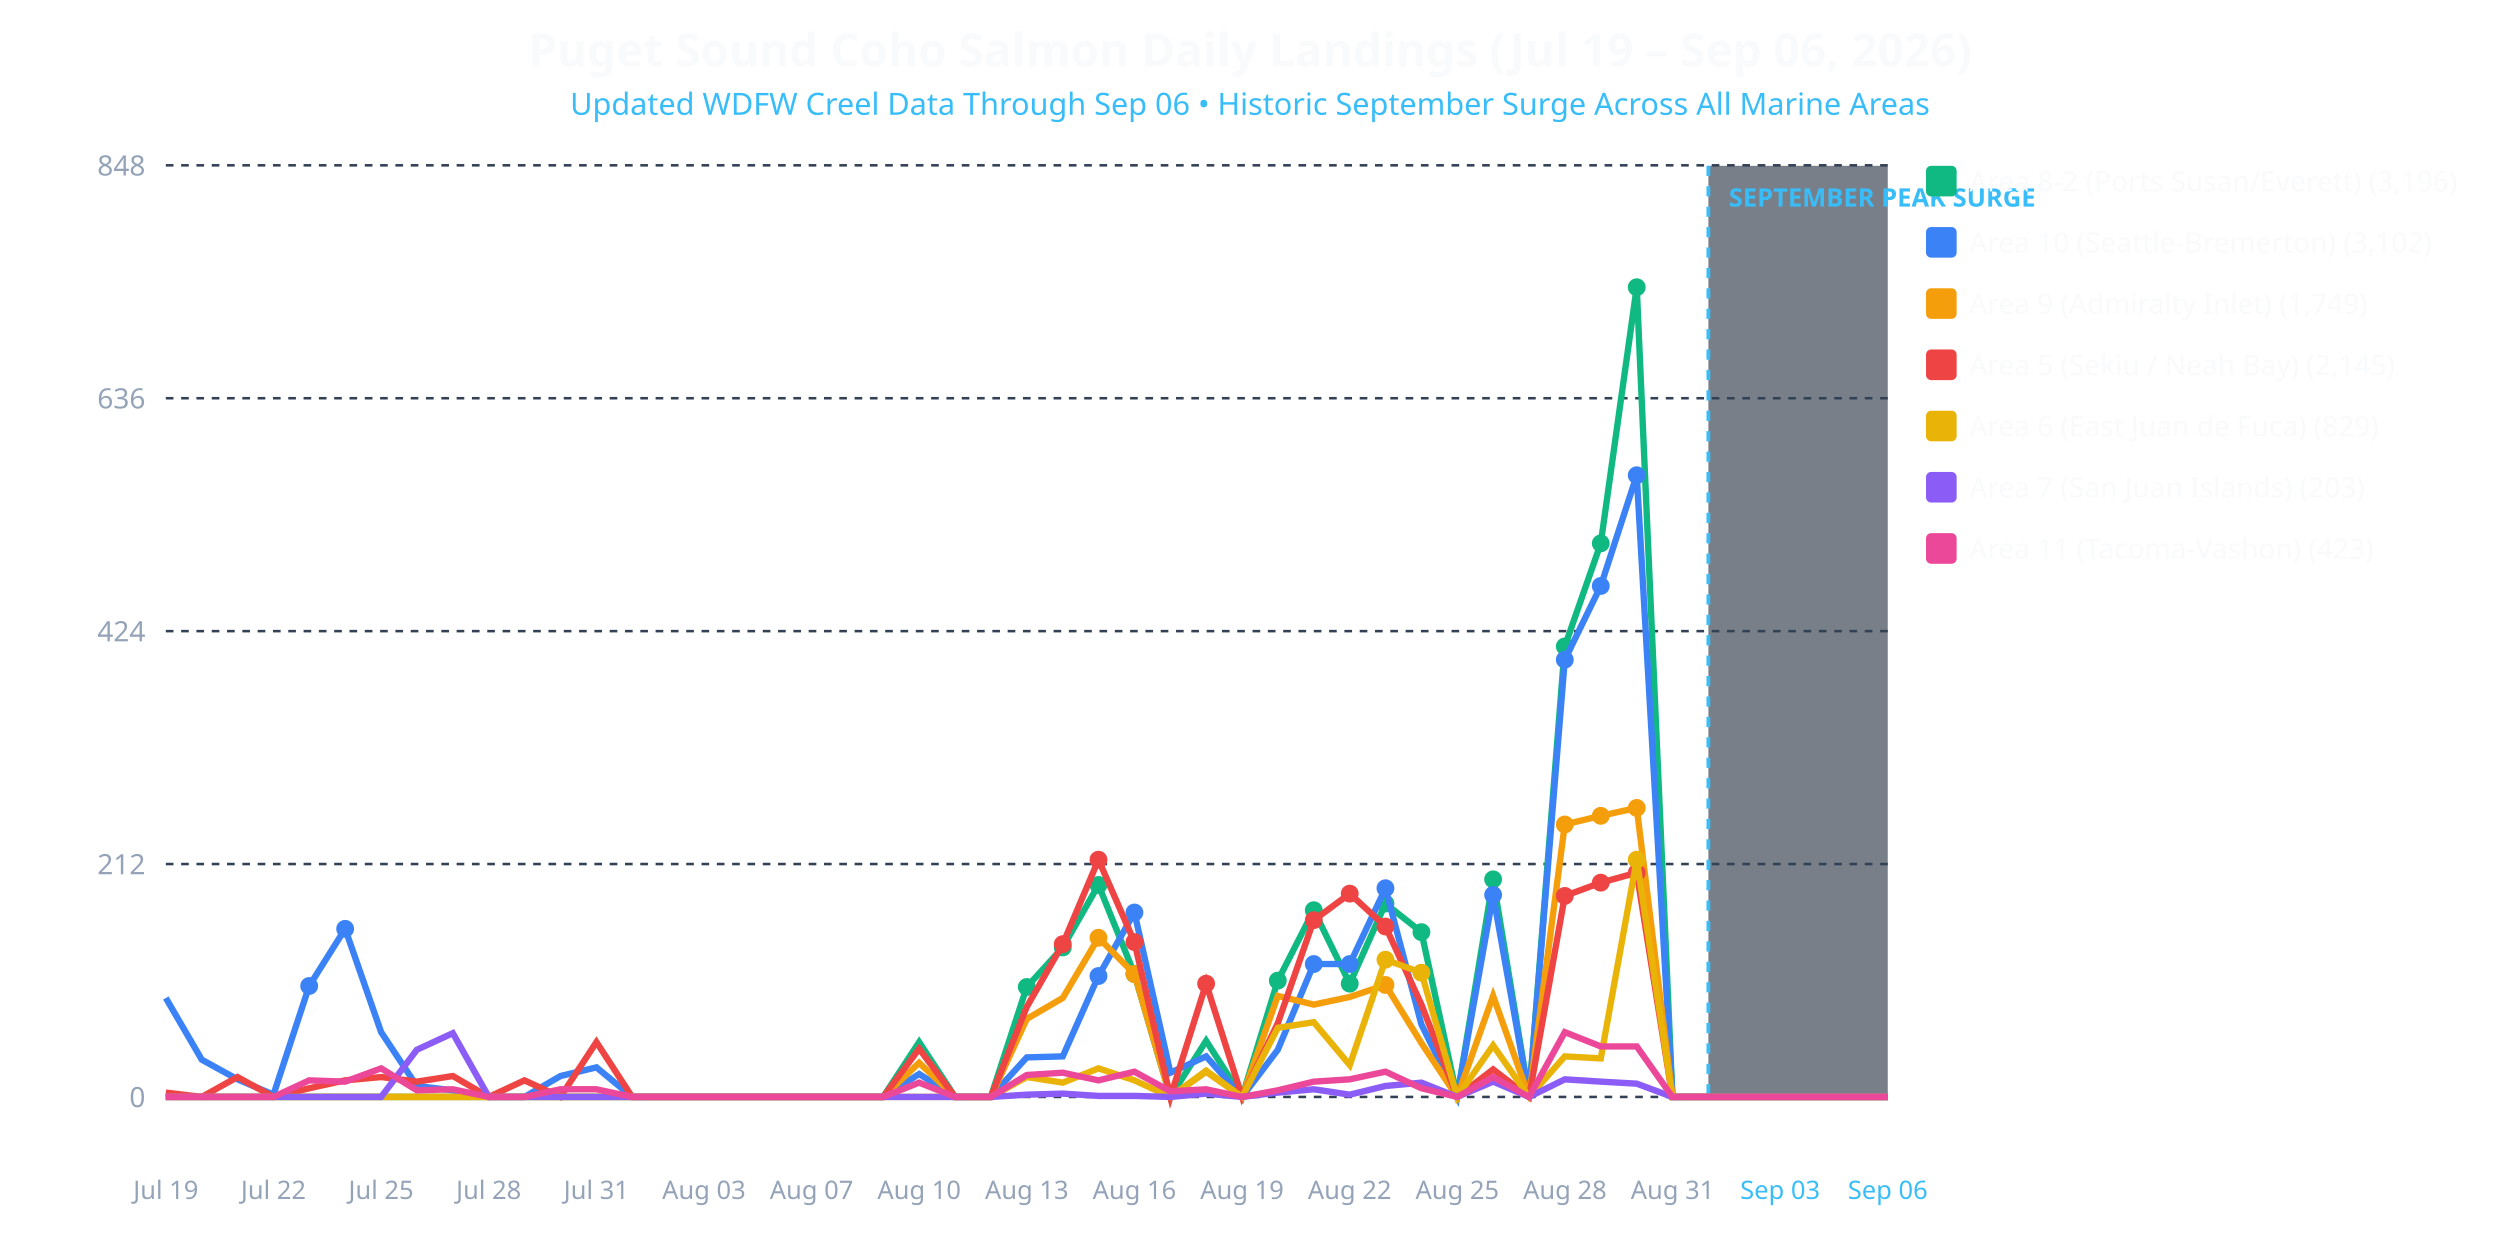
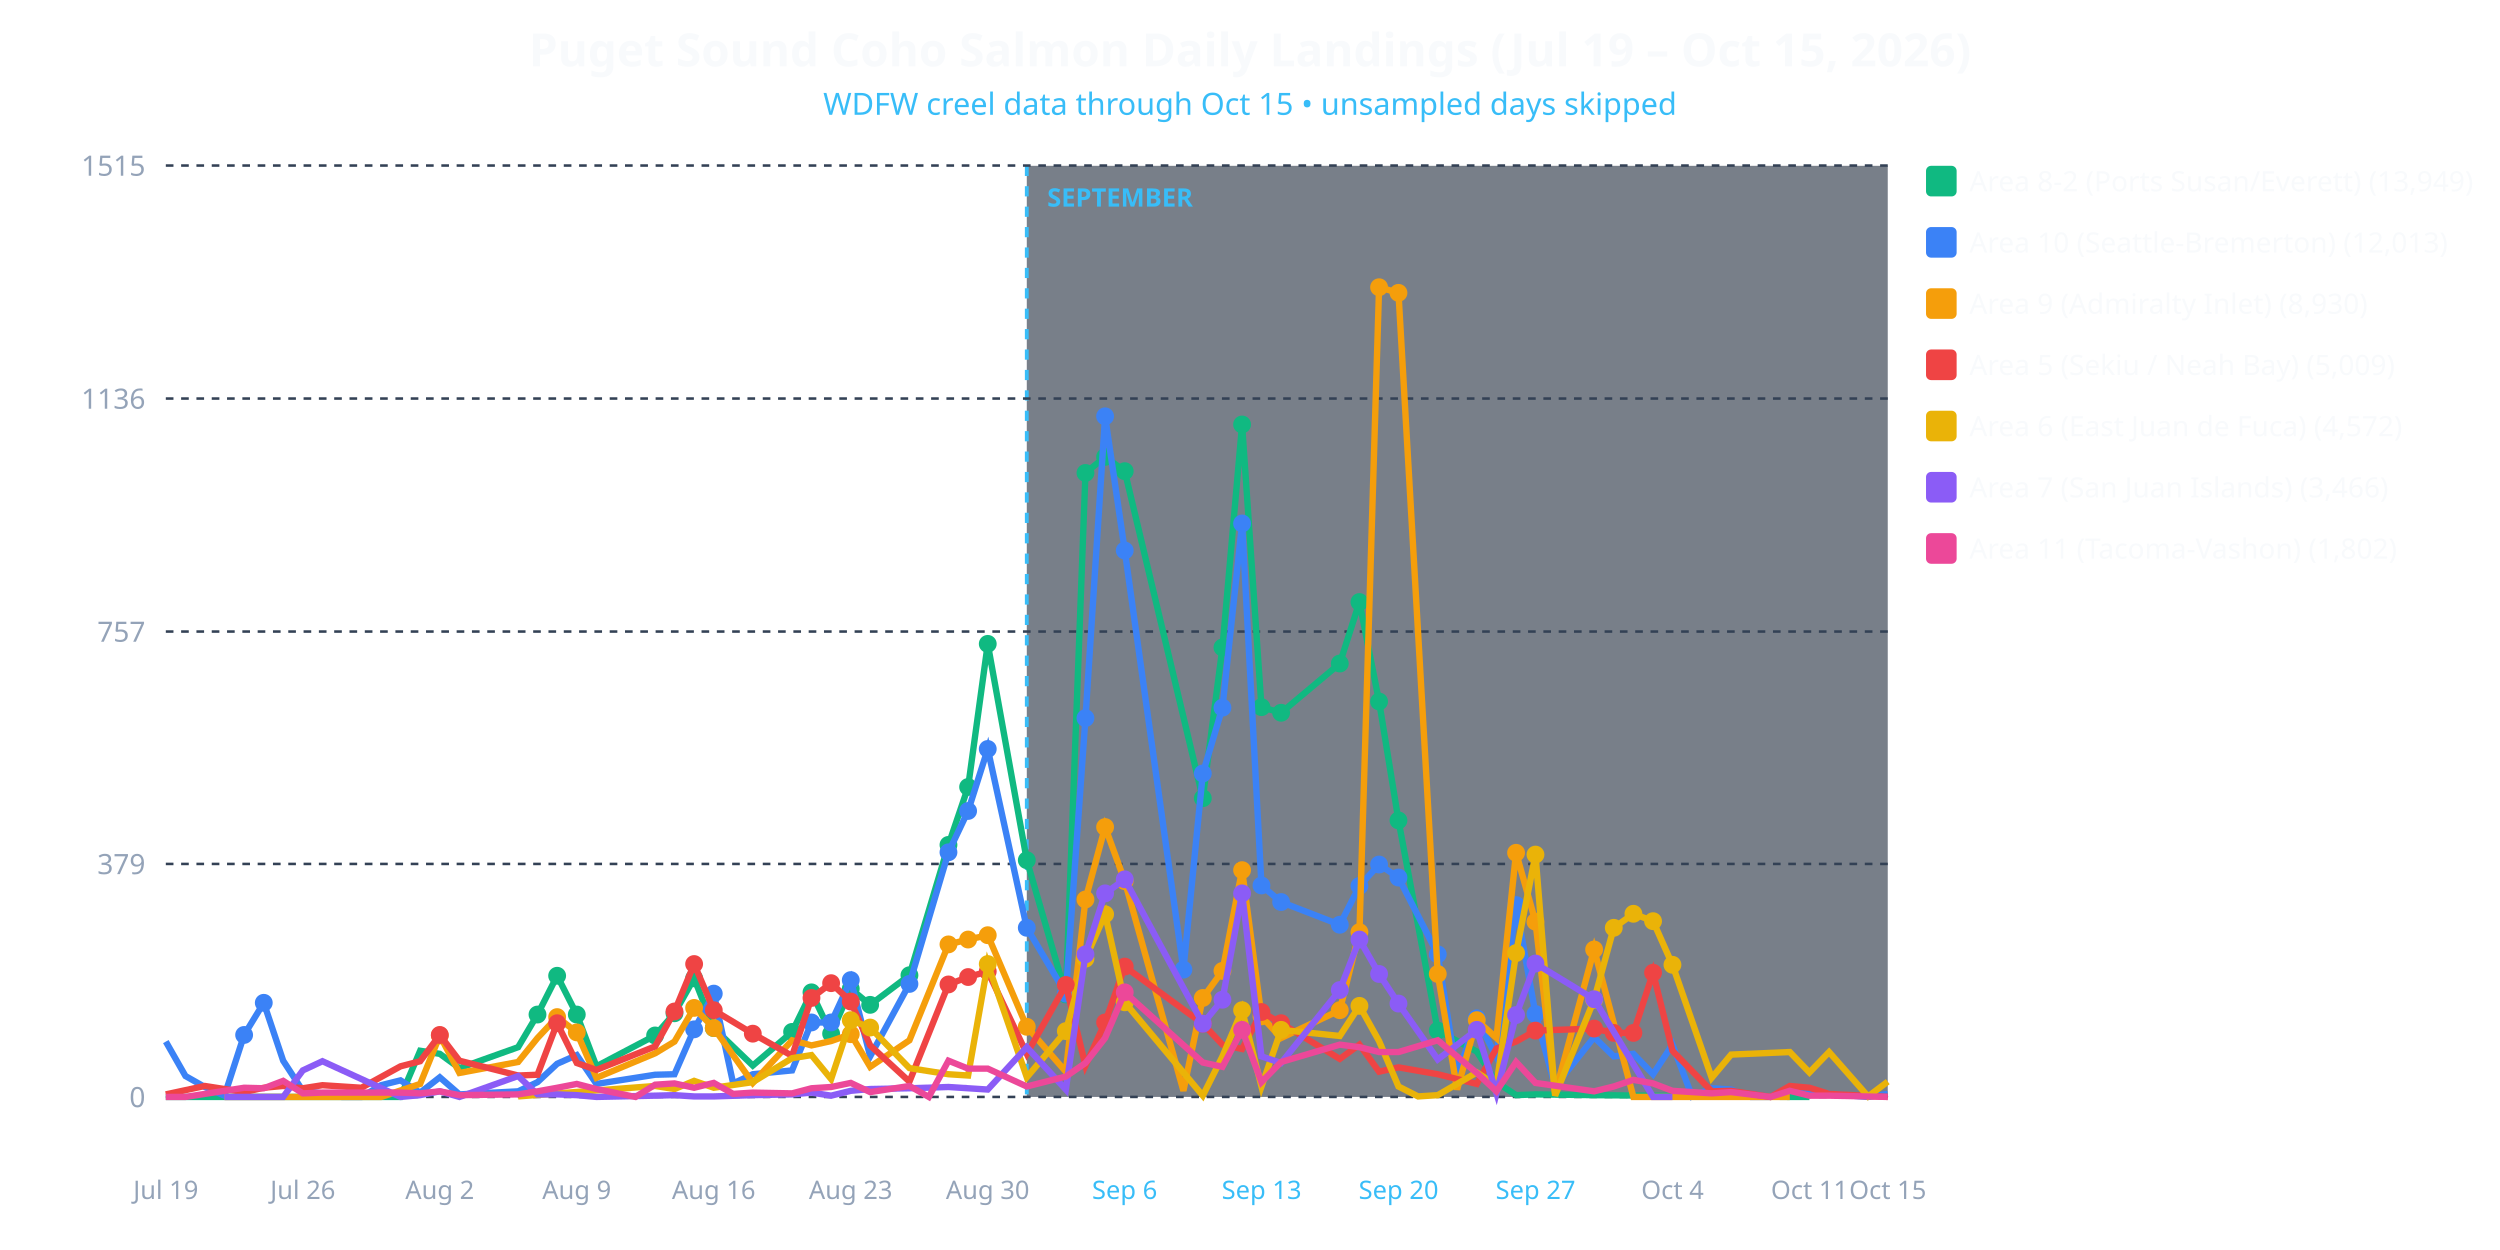
<svg xmlns="http://www.w3.org/2000/svg" viewBox="0 0 980 490" width="100%" height="100%" style="background-color: #0f172a; font-family: system-ui, sans-serif;">
-   <text x="490.0" y="26" text-anchor="middle" fill="#f8fafc" font-size="18" font-weight="bold">Puget Sound Coho Salmon Daily Landings (Jul 19 – Sep 06, 2026)</text>
-   <text x="490.0" y="45" text-anchor="middle" fill="#38bdf8" font-size="12">Updated WDFW Creel Data Through Sep 06 • Historic September Surge Across All Marine Areas</text>
-   <rect x="669.688" y="65" width="70.312" height="365" fill="#1e293b" opacity="0.6" />
-   <line x1="669.688" y1="65" x2="669.688" y2="430" stroke="#38bdf8" stroke-width="1.5" stroke-dasharray="4,4" />
-   <text x="677.688" y="81" fill="#38bdf8" font-size="10" font-weight="bold">SEPTEMBER PEAK SURGE</text>
+   <text x="490.0" y="26" text-anchor="middle" fill="#f8fafc" font-size="18" font-weight="bold">Puget Sound Coho Salmon Daily Landings (Jul 19 – Oct 15, 2026)</text>
+   <text x="490.0" y="45" text-anchor="middle" fill="#38bdf8" font-size="12">WDFW creel data through Oct 15 • unsampled days skipped</text>
+   <rect x="402.5" y="65" width="337.5" height="365" fill="#1e293b" opacity="0.6" />
+   <line x1="402.5" y1="65" x2="402.5" y2="430" stroke="#38bdf8" stroke-width="1.5" stroke-dasharray="4,4" />
+   <text x="410.5" y="81" fill="#38bdf8" font-size="10" font-weight="bold">SEPTEMBER</text>
  <line x1="65" y1="430.0" x2="740" y2="430.0" stroke="#334155" stroke-dasharray="3,3" />
  <text x="57" y="434.0" text-anchor="end" fill="#94a3b8" font-size="11">0</text>
-   <line x1="65" y1="338.702" x2="740" y2="338.702" stroke="#334155" stroke-dasharray="3,3" />
-   <text x="57" y="342.702" text-anchor="end" fill="#94a3b8" font-size="11">212</text>
-   <line x1="65" y1="247.403" x2="740" y2="247.403" stroke="#334155" stroke-dasharray="3,3" />
-   <text x="57" y="251.403" text-anchor="end" fill="#94a3b8" font-size="11">424</text>
-   <line x1="65" y1="156.105" x2="740" y2="156.105" stroke="#334155" stroke-dasharray="3,3" />
-   <text x="57" y="160.105" text-anchor="end" fill="#94a3b8" font-size="11">636</text>
-   <line x1="65" y1="64.806" x2="740" y2="64.806" stroke="#334155" stroke-dasharray="3,3" />
-   <text x="57" y="68.806" text-anchor="end" fill="#94a3b8" font-size="11">848</text>
+   <line x1="65" y1="338.663" x2="740" y2="338.663" stroke="#334155" stroke-dasharray="3,3" />
+   <text x="57" y="342.663" text-anchor="end" fill="#94a3b8" font-size="11">379</text>
+   <line x1="65" y1="247.566" x2="740" y2="247.566" stroke="#334155" stroke-dasharray="3,3" />
+   <text x="57" y="251.566" text-anchor="end" fill="#94a3b8" font-size="11">757</text>
+   <line x1="65" y1="156.229" x2="740" y2="156.229" stroke="#334155" stroke-dasharray="3,3" />
+   <text x="57" y="160.229" text-anchor="end" fill="#94a3b8" font-size="11">1136</text>
+   <line x1="65" y1="64.892" x2="740" y2="64.892" stroke="#334155" stroke-dasharray="3,3" />
+   <text x="57" y="68.892" text-anchor="end" fill="#94a3b8" font-size="11">1515</text>
  <text x="65.0" y="470" text-anchor="middle" fill="#94a3b8" font-size="10">Jul 19</text>
-   <text x="107.188" y="470" text-anchor="middle" fill="#94a3b8" font-size="10">Jul 22</text>
-   <text x="149.375" y="470" text-anchor="middle" fill="#94a3b8" font-size="10">Jul 25</text>
-   <text x="191.562" y="470" text-anchor="middle" fill="#94a3b8" font-size="10">Jul 28</text>
-   <text x="233.75" y="470" text-anchor="middle" fill="#94a3b8" font-size="10">Jul 31</text>
-   <text x="275.938" y="470" text-anchor="middle" fill="#94a3b8" font-size="10">Aug 03</text>
-   <text x="318.125" y="470" text-anchor="middle" fill="#94a3b8" font-size="10">Aug 07</text>
-   <text x="360.312" y="470" text-anchor="middle" fill="#94a3b8" font-size="10">Aug 10</text>
-   <text x="402.5" y="470" text-anchor="middle" fill="#94a3b8" font-size="10">Aug 13</text>
-   <text x="444.688" y="470" text-anchor="middle" fill="#94a3b8" font-size="10">Aug 16</text>
-   <text x="486.875" y="470" text-anchor="middle" fill="#94a3b8" font-size="10">Aug 19</text>
-   <text x="529.062" y="470" text-anchor="middle" fill="#94a3b8" font-size="10">Aug 22</text>
-   <text x="571.25" y="470" text-anchor="middle" fill="#94a3b8" font-size="10">Aug 25</text>
-   <text x="613.438" y="470" text-anchor="middle" fill="#94a3b8" font-size="10">Aug 28</text>
-   <text x="655.625" y="470" text-anchor="middle" fill="#94a3b8" font-size="10">Aug 31</text>
-   <text x="697.812" y="470" text-anchor="middle" fill="#38bdf8" font-size="10">Sep 03</text>
-   <text x="740.0" y="470" text-anchor="middle" fill="#38bdf8" font-size="10">Sep 06</text>
-   <polyline fill="none" stroke="#10b981" stroke-width="2.5" points="65.0,430.0 79.1,430.0 93.1,430.0 107.2,430.0 121.2,430.0 135.3,430.0 149.4,430.0 163.4,430.0 177.5,430.0 191.6,430.0 205.6,430.0 219.7,430.0 233.8,430.0 247.8,430.0 261.9,430.0 275.9,430.0 290.0,430.0 304.1,430.0 318.1,430.0 332.2,430.0 346.2,430.0 360.3,408.5 374.4,430.0 388.4,430.0 402.5,386.9 416.6,371.4 430.6,346.9 444.7,381.8 458.8,430.0 472.8,408.0 486.9,430.0 500.9,384.4 515.0,356.8 529.1,385.6 543.1,354.2 557.2,365.4 571.2,430.0 585.3,344.7 599.4,430.0 613.4,253.4 627.5,213.0 641.6,112.6 655.6,430.0 669.7,430.0 683.8,430.0 697.8,430.0 711.9,430.0 725.9,430.0 740.0,430.0" />
-   <circle cx="402.5" cy="386.9" r="3.5" fill="#10b981" />
-   <circle cx="416.6" cy="371.4" r="3.5" fill="#10b981" />
-   <circle cx="430.6" cy="346.9" r="3.5" fill="#10b981" />
-   <circle cx="444.7" cy="381.8" r="3.5" fill="#10b981" />
-   <circle cx="500.9" cy="384.4" r="3.5" fill="#10b981" />
-   <circle cx="515.0" cy="356.8" r="3.5" fill="#10b981" />
-   <circle cx="529.1" cy="385.6" r="3.5" fill="#10b981" />
-   <circle cx="543.1" cy="354.2" r="3.5" fill="#10b981" />
-   <circle cx="557.2" cy="365.4" r="3.5" fill="#10b981" />
-   <circle cx="585.3" cy="344.7" r="3.5" fill="#10b981" />
-   <circle cx="613.4" cy="253.4" r="3.5" fill="#10b981" />
-   <circle cx="627.5" cy="213.0" r="3.5" fill="#10b981" />
-   <circle cx="641.6" cy="112.6" r="3.5" fill="#10b981" />
-   <polyline fill="none" stroke="#3b82f6" stroke-width="2.5" points="65.0,391.2 79.1,415.4 93.1,423.1 107.2,429.1 121.2,386.5 135.3,364.1 149.4,404.6 163.4,425.7 177.5,427.4 191.6,430.0 205.6,430.0 219.7,421.8 233.8,418.4 247.8,430.0 261.9,430.0 275.9,430.0 290.0,430.0 304.1,430.0 318.1,430.0 332.2,430.0 346.2,430.0 360.3,421.0 374.4,430.0 388.4,430.0 402.5,414.5 416.6,414.1 430.6,382.6 444.7,357.7 458.8,420.5 472.8,414.1 486.9,430.0 500.9,411.5 515.0,377.9 529.1,377.9 543.1,348.2 557.2,401.6 571.2,430.0 585.3,350.8 599.4,430.0 613.4,258.6 627.5,229.7 641.6,186.3 655.6,430.0 669.7,430.0 683.8,430.0 697.8,430.0 711.9,430.0 725.9,430.0 740.0,430.0" />
-   <circle cx="121.2" cy="386.5" r="3.5" fill="#3b82f6" />
-   <circle cx="135.3" cy="364.1" r="3.5" fill="#3b82f6" />
-   <circle cx="430.6" cy="382.6" r="3.5" fill="#3b82f6" />
-   <circle cx="444.7" cy="357.7" r="3.5" fill="#3b82f6" />
-   <circle cx="515.0" cy="377.9" r="3.5" fill="#3b82f6" />
-   <circle cx="529.1" cy="377.9" r="3.5" fill="#3b82f6" />
-   <circle cx="543.1" cy="348.2" r="3.5" fill="#3b82f6" />
-   <circle cx="585.3" cy="350.8" r="3.5" fill="#3b82f6" />
-   <circle cx="613.4" cy="258.6" r="3.5" fill="#3b82f6" />
-   <circle cx="627.5" cy="229.7" r="3.5" fill="#3b82f6" />
-   <circle cx="641.6" cy="186.3" r="3.5" fill="#3b82f6" />
-   <polyline fill="none" stroke="#f59e0b" stroke-width="2.5" points="65.0,430.0 79.1,430.0 93.1,430.0 107.2,430.0 121.2,430.0 135.3,430.0 149.4,430.0 163.4,430.0 177.5,430.0 191.6,430.0 205.6,430.0 219.7,430.0 233.8,430.0 247.8,430.0 261.9,430.0 275.9,430.0 290.0,430.0 304.1,430.0 318.1,430.0 332.2,430.0 346.2,430.0 360.3,416.6 374.4,430.0 388.4,430.0 402.5,399.4 416.6,391.2 430.6,367.6 444.7,381.8 458.8,430.0 472.8,420.1 486.9,430.0 500.9,390.4 515.0,393.8 529.1,390.8 543.1,386.1 557.2,408.9 571.2,430.0 585.3,390.4 599.4,430.0 613.4,323.2 627.5,319.8 641.6,316.7 655.6,430.0 669.7,430.0 683.8,430.0 697.8,430.0 711.9,430.0 725.9,430.0 740.0,430.0" />
-   <circle cx="430.6" cy="367.6" r="3.5" fill="#f59e0b" />
-   <circle cx="444.7" cy="381.8" r="3.5" fill="#f59e0b" />
-   <circle cx="543.1" cy="386.1" r="3.5" fill="#f59e0b" />
-   <circle cx="613.4" cy="323.2" r="3.5" fill="#f59e0b" />
-   <circle cx="627.5" cy="319.8" r="3.5" fill="#f59e0b" />
-   <circle cx="641.6" cy="316.7" r="3.5" fill="#f59e0b" />
-   <polyline fill="none" stroke="#ef4444" stroke-width="2.5" points="65.0,428.3 79.1,430.0 93.1,422.2 107.2,430.0 121.2,426.6 135.3,423.5 149.4,422.2 163.4,424.0 177.5,421.8 191.6,430.0 205.6,423.5 219.7,430.0 233.8,408.5 247.8,430.0 261.9,430.0 275.9,430.0 290.0,430.0 304.1,430.0 318.1,430.0 332.2,430.0 346.2,430.0 360.3,411.1 374.4,430.0 388.4,430.0 402.5,394.7 416.6,370.1 430.6,337.0 444.7,369.3 458.8,430.0 472.8,385.6 486.9,430.0 500.9,401.1 515.0,360.7 529.1,350.3 543.1,363.2 557.2,393.8 571.2,430.0 585.3,419.2 599.4,430.0 613.4,351.2 627.5,346.0 641.6,342.1 655.6,430.0 669.7,430.0 683.8,430.0 697.8,430.0 711.9,430.0 725.9,430.0 740.0,430.0" />
-   <circle cx="416.6" cy="370.1" r="3.5" fill="#ef4444" />
-   <circle cx="430.6" cy="337.0" r="3.5" fill="#ef4444" />
-   <circle cx="444.7" cy="369.3" r="3.5" fill="#ef4444" />
-   <circle cx="472.8" cy="385.6" r="3.5" fill="#ef4444" />
-   <circle cx="515.0" cy="360.7" r="3.5" fill="#ef4444" />
-   <circle cx="529.1" cy="350.3" r="3.5" fill="#ef4444" />
-   <circle cx="543.1" cy="363.2" r="3.5" fill="#ef4444" />
-   <circle cx="613.4" cy="351.2" r="3.5" fill="#ef4444" />
-   <circle cx="627.5" cy="346.0" r="3.5" fill="#ef4444" />
-   <circle cx="641.6" cy="342.1" r="3.5" fill="#ef4444" />
-   <polyline fill="none" stroke="#eab308" stroke-width="2.5" points="65.0,430.0 79.1,430.0 93.1,430.0 107.2,430.0 121.2,430.0 135.3,430.0 149.4,430.0 163.4,430.0 177.5,430.0 191.6,430.0 205.6,430.0 219.7,430.0 233.8,430.0 247.8,430.0 261.9,430.0 275.9,430.0 290.0,430.0 304.1,430.0 318.1,430.0 332.2,430.0 346.2,430.0 360.3,430.0 374.4,430.0 388.4,430.0 402.5,422.2 416.6,424.4 430.6,418.8 444.7,423.5 458.8,430.0 472.8,419.7 486.9,430.0 500.9,402.9 515.0,400.7 529.1,417.5 543.1,376.2 557.2,381.3 571.2,430.0 585.3,409.8 599.4,430.0 613.4,414.1 627.5,414.9 641.6,337.0 655.6,430.0 669.7,430.0 683.8,430.0 697.8,430.0 711.9,430.0 725.9,430.0 740.0,430.0" />
-   <circle cx="543.1" cy="376.2" r="3.5" fill="#eab308" />
-   <circle cx="557.2" cy="381.3" r="3.5" fill="#eab308" />
-   <circle cx="641.6" cy="337.0" r="3.5" fill="#eab308" />
-   <polyline fill="none" stroke="#8b5cf6" stroke-width="2.5" points="65.0,430.0 79.1,430.0 93.1,430.0 107.2,430.0 121.2,430.0 135.3,430.0 149.4,430.0 163.4,411.5 177.5,405.0 191.6,430.0 205.6,430.0 219.7,430.0 233.8,430.0 247.8,430.0 261.9,430.0 275.9,430.0 290.0,430.0 304.1,430.0 318.1,430.0 332.2,430.0 346.2,430.0 360.3,430.0 374.4,430.0 388.4,430.0 402.5,429.1 416.6,428.7 430.6,429.6 444.7,429.6 458.8,430.0 472.8,428.7 486.9,430.0 500.9,428.3 515.0,427.0 529.1,429.1 543.1,425.7 557.2,424.4 571.2,430.0 585.3,424.0 599.4,430.0 613.4,423.1 627.5,424.0 641.6,424.8 655.6,430.0 669.7,430.0 683.8,430.0 697.8,430.0 711.9,430.0 725.9,430.0 740.0,430.0" />
-   <polyline fill="none" stroke="#ec4899" stroke-width="2.5" points="65.0,430.0 79.1,430.0 93.1,430.0 107.2,430.0 121.2,423.5 135.3,424.0 149.4,418.8 163.4,427.4 177.5,427.0 191.6,430.0 205.6,430.0 219.7,427.0 233.8,427.0 247.8,430.0 261.9,430.0 275.9,430.0 290.0,430.0 304.1,430.0 318.1,430.0 332.2,430.0 346.2,430.0 360.3,424.4 374.4,430.0 388.4,430.0 402.5,421.4 416.6,420.5 430.6,423.5 444.7,420.1 458.8,427.8 472.8,427.0 486.9,430.0 500.9,427.4 515.0,424.0 529.1,423.1 543.1,420.1 557.2,426.6 571.2,430.0 585.3,422.2 599.4,430.0 613.4,404.6 627.5,410.2 641.6,410.2 655.6,430.0 669.7,430.0 683.8,430.0 697.8,430.0 711.9,430.0 725.9,430.0 740.0,430.0" />
+   <text x="118.693" y="470" text-anchor="middle" fill="#94a3b8" font-size="10">Jul 26</text>
+   <text x="172.386" y="470" text-anchor="middle" fill="#94a3b8" font-size="10">Aug 2</text>
+   <text x="226.08" y="470" text-anchor="middle" fill="#94a3b8" font-size="10">Aug 9</text>
+   <text x="279.773" y="470" text-anchor="middle" fill="#94a3b8" font-size="10">Aug 16</text>
+   <text x="333.466" y="470" text-anchor="middle" fill="#94a3b8" font-size="10">Aug 23</text>
+   <text x="387.159" y="470" text-anchor="middle" fill="#94a3b8" font-size="10">Aug 30</text>
+   <text x="440.852" y="470" text-anchor="middle" fill="#38bdf8" font-size="10">Sep 6</text>
+   <text x="494.545" y="470" text-anchor="middle" fill="#38bdf8" font-size="10">Sep 13</text>
+   <text x="548.239" y="470" text-anchor="middle" fill="#38bdf8" font-size="10">Sep 20</text>
+   <text x="601.932" y="470" text-anchor="middle" fill="#38bdf8" font-size="10">Sep 27</text>
+   <text x="655.625" y="470" text-anchor="middle" fill="#94a3b8" font-size="10">Oct 4</text>
+   <text x="709.318" y="470" text-anchor="middle" fill="#94a3b8" font-size="10">Oct 11</text>
+   <text x="740.0" y="470" text-anchor="middle" fill="#94a3b8" font-size="10">Oct 15</text>
+   <polyline fill="none" stroke="#10b981" stroke-width="2.5" points="65.0,430.0 95.7,430.0 103.4,430.0 111.0,430.0 118.7,430.0 126.4,430.0 149.4,430.0 157.0,430.0 164.7,411.9 172.4,413.1 180.1,418.7 203.1,410.5 210.7,397.7 218.4,382.5 226.1,397.7 233.8,418.0 256.8,405.9 264.4,397.2 272.1,383.5 279.8,403.0 295.1,417.7 310.5,404.5 318.1,389.0 325.8,405.2 333.5,387.6 341.1,393.9 356.5,382.3 371.8,331.2 379.5,308.5 387.2,252.4 402.5,337.2 417.8,389.8 425.5,185.4 433.2,179.1 440.9,184.7 471.5,312.9 479.2,253.8 486.9,166.4 494.5,277.2 502.2,279.4 525.2,260.1 532.9,236.0 540.6,275.0 548.2,321.6 563.6,404.0 578.9,412.2 586.6,424.2 594.3,429.3 601.9,429.0 624.9,429.3 701.6,430.0 709.3,430.0" />
+   <circle cx="210.7" cy="397.7" r="3.5" fill="#10b981" />
+   <circle cx="218.4" cy="382.5" r="3.5" fill="#10b981" />
+   <circle cx="226.1" cy="397.7" r="3.5" fill="#10b981" />
+   <circle cx="256.8" cy="405.9" r="3.5" fill="#10b981" />
+   <circle cx="264.4" cy="397.2" r="3.5" fill="#10b981" />
+   <circle cx="272.1" cy="383.5" r="3.5" fill="#10b981" />
+   <circle cx="279.8" cy="403.0" r="3.5" fill="#10b981" />
+   <circle cx="310.5" cy="404.5" r="3.5" fill="#10b981" />
+   <circle cx="318.1" cy="389.0" r="3.5" fill="#10b981" />
+   <circle cx="325.8" cy="405.2" r="3.5" fill="#10b981" />
+   <circle cx="333.5" cy="387.6" r="3.5" fill="#10b981" />
+   <circle cx="341.1" cy="393.9" r="3.5" fill="#10b981" />
+   <circle cx="356.5" cy="382.3" r="3.5" fill="#10b981" />
+   <circle cx="371.8" cy="331.2" r="3.5" fill="#10b981" />
+   <circle cx="379.5" cy="308.5" r="3.5" fill="#10b981" />
+   <circle cx="387.2" cy="252.4" r="3.5" fill="#10b981" />
+   <circle cx="402.5" cy="337.2" r="3.5" fill="#10b981" />
+   <circle cx="417.8" cy="389.8" r="3.5" fill="#10b981" />
+   <circle cx="425.5" cy="185.4" r="3.5" fill="#10b981" />
+   <circle cx="433.2" cy="179.1" r="3.5" fill="#10b981" />
+   <circle cx="440.9" cy="184.7" r="3.5" fill="#10b981" />
+   <circle cx="471.5" cy="312.9" r="3.5" fill="#10b981" />
+   <circle cx="479.2" cy="253.8" r="3.5" fill="#10b981" />
+   <circle cx="486.9" cy="166.4" r="3.5" fill="#10b981" />
+   <circle cx="494.5" cy="277.2" r="3.5" fill="#10b981" />
+   <circle cx="502.2" cy="279.4" r="3.5" fill="#10b981" />
+   <circle cx="525.2" cy="260.1" r="3.5" fill="#10b981" />
+   <circle cx="532.9" cy="236.0" r="3.5" fill="#10b981" />
+   <circle cx="540.6" cy="275.0" r="3.5" fill="#10b981" />
+   <circle cx="548.2" cy="321.6" r="3.5" fill="#10b981" />
+   <circle cx="563.6" cy="404.0" r="3.5" fill="#10b981" />
+   <polyline fill="none" stroke="#3b82f6" stroke-width="2.5" points="65.0,408.3 72.7,421.8 80.3,426.1 88.0,429.5 95.7,405.7 103.4,393.1 111.0,415.8 118.7,427.6 126.4,428.6 134.0,430.0 141.7,430.0 149.4,425.4 157.0,423.5 164.7,428.3 172.4,422.3 180.1,429.0 203.1,427.8 210.7,424.2 218.4,417.0 226.1,413.6 233.8,424.9 256.8,421.3 264.4,421.1 272.1,403.5 279.8,389.5 287.4,424.7 295.1,421.1 310.5,419.6 318.1,400.8 325.8,400.8 333.5,384.2 341.1,414.1 356.5,385.7 371.8,334.1 379.5,317.9 387.2,293.6 402.5,363.7 417.8,389.5 425.5,281.5 433.2,163.2 440.9,215.8 463.9,380.1 471.5,303.2 479.2,277.4 486.9,205.2 494.5,347.1 502.2,353.6 525.2,362.5 532.9,347.3 540.6,338.9 548.2,344.0 563.6,374.1 571.2,421.8 578.9,399.2 586.6,414.3 594.3,354.8 601.9,397.5 609.6,425.9 624.9,406.6 632.6,414.1 640.3,413.1 648.0,421.1 655.6,409.5 663.3,429.8 671.0,426.6 678.6,427.1 686.3,430.0 694.0,430.0 701.6,426.1 709.3,427.8 717.0,428.8 732.3,430.0 740.0,428.8" />
+   <circle cx="95.7" cy="405.7" r="3.5" fill="#3b82f6" />
+   <circle cx="103.4" cy="393.1" r="3.5" fill="#3b82f6" />
+   <circle cx="272.1" cy="403.5" r="3.5" fill="#3b82f6" />
+   <circle cx="279.8" cy="389.5" r="3.5" fill="#3b82f6" />
+   <circle cx="318.1" cy="400.8" r="3.5" fill="#3b82f6" />
+   <circle cx="325.8" cy="400.8" r="3.5" fill="#3b82f6" />
+   <circle cx="333.5" cy="384.2" r="3.5" fill="#3b82f6" />
+   <circle cx="356.5" cy="385.7" r="3.5" fill="#3b82f6" />
+   <circle cx="371.8" cy="334.1" r="3.5" fill="#3b82f6" />
+   <circle cx="379.5" cy="317.9" r="3.5" fill="#3b82f6" />
+   <circle cx="387.2" cy="293.6" r="3.5" fill="#3b82f6" />
+   <circle cx="402.5" cy="363.7" r="3.5" fill="#3b82f6" />
+   <circle cx="417.8" cy="389.5" r="3.5" fill="#3b82f6" />
+   <circle cx="425.5" cy="281.5" r="3.5" fill="#3b82f6" />
+   <circle cx="433.2" cy="163.2" r="3.5" fill="#3b82f6" />
+   <circle cx="440.9" cy="215.8" r="3.5" fill="#3b82f6" />
+   <circle cx="463.9" cy="380.1" r="3.5" fill="#3b82f6" />
+   <circle cx="471.5" cy="303.2" r="3.5" fill="#3b82f6" />
+   <circle cx="479.2" cy="277.4" r="3.5" fill="#3b82f6" />
+   <circle cx="486.9" cy="205.2" r="3.5" fill="#3b82f6" />
+   <circle cx="494.5" cy="347.1" r="3.5" fill="#3b82f6" />
+   <circle cx="502.2" cy="353.6" r="3.5" fill="#3b82f6" />
+   <circle cx="525.2" cy="362.5" r="3.5" fill="#3b82f6" />
+   <circle cx="532.9" cy="347.3" r="3.5" fill="#3b82f6" />
+   <circle cx="540.6" cy="338.9" r="3.5" fill="#3b82f6" />
+   <circle cx="548.2" cy="344.0" r="3.5" fill="#3b82f6" />
+   <circle cx="563.6" cy="374.1" r="3.5" fill="#3b82f6" />
+   <circle cx="578.9" cy="399.2" r="3.5" fill="#3b82f6" />
+   <circle cx="594.3" cy="354.8" r="3.5" fill="#3b82f6" />
+   <circle cx="601.9" cy="397.5" r="3.5" fill="#3b82f6" />
+   <polyline fill="none" stroke="#f59e0b" stroke-width="2.5" points="88.0,430.0 95.7,430.0 103.4,430.0 126.4,430.0 149.4,430.0 164.7,424.9 172.4,405.9 180.1,420.6 203.1,416.3 210.7,406.9 218.4,398.7 226.1,404.7 233.8,422.5 256.8,412.9 264.4,408.3 272.1,395.1 279.8,403.0 295.1,424.5 310.5,407.8 318.1,409.8 325.8,408.1 333.5,405.4 341.1,418.2 356.5,407.8 371.8,370.2 379.5,368.3 387.2,366.6 402.5,402.5 417.8,420.1 425.5,352.6 433.2,324.2 440.9,345.4 463.9,427.6 471.5,391.2 479.2,380.6 486.9,341.1 494.5,398.4 502.2,406.9 525.2,396.0 532.9,365.4 540.6,112.6 548.2,114.8 563.6,381.8 571.2,427.1 578.9,399.9 586.6,406.9 594.3,334.3 601.9,361.3 609.6,428.6 624.9,372.2 640.3,430.0 648.0,430.0 701.6,430.0" />
+   <circle cx="172.4" cy="405.9" r="3.5" fill="#f59e0b" />
+   <circle cx="218.4" cy="398.7" r="3.5" fill="#f59e0b" />
+   <circle cx="226.1" cy="404.7" r="3.5" fill="#f59e0b" />
+   <circle cx="272.1" cy="395.1" r="3.5" fill="#f59e0b" />
+   <circle cx="279.8" cy="403.0" r="3.5" fill="#f59e0b" />
+   <circle cx="333.5" cy="405.4" r="3.5" fill="#f59e0b" />
+   <circle cx="371.8" cy="370.2" r="3.5" fill="#f59e0b" />
+   <circle cx="379.5" cy="368.3" r="3.5" fill="#f59e0b" />
+   <circle cx="387.2" cy="366.6" r="3.5" fill="#f59e0b" />
+   <circle cx="402.5" cy="402.5" r="3.5" fill="#f59e0b" />
+   <circle cx="425.5" cy="352.6" r="3.5" fill="#f59e0b" />
+   <circle cx="433.2" cy="324.2" r="3.5" fill="#f59e0b" />
+   <circle cx="440.9" cy="345.4" r="3.5" fill="#f59e0b" />
+   <circle cx="471.5" cy="391.2" r="3.5" fill="#f59e0b" />
+   <circle cx="479.2" cy="380.6" r="3.5" fill="#f59e0b" />
+   <circle cx="486.9" cy="341.1" r="3.5" fill="#f59e0b" />
+   <circle cx="494.5" cy="398.4" r="3.5" fill="#f59e0b" />
+   <circle cx="525.2" cy="396.0" r="3.5" fill="#f59e0b" />
+   <circle cx="532.9" cy="365.4" r="3.5" fill="#f59e0b" />
+   <circle cx="540.6" cy="112.6" r="3.5" fill="#f59e0b" />
+   <circle cx="548.2" cy="114.8" r="3.5" fill="#f59e0b" />
+   <circle cx="563.6" cy="381.8" r="3.5" fill="#f59e0b" />
+   <circle cx="578.9" cy="399.9" r="3.5" fill="#f59e0b" />
+   <circle cx="594.3" cy="334.3" r="3.5" fill="#f59e0b" />
+   <circle cx="601.9" cy="361.3" r="3.5" fill="#f59e0b" />
+   <circle cx="624.9" cy="372.2" r="3.5" fill="#f59e0b" />
+   <polyline fill="none" stroke="#ef4444" stroke-width="2.5" points="65.0,429.0 80.3,425.7 95.7,428.1 103.4,426.4 111.0,425.7 118.7,426.6 126.4,425.4 141.7,426.4 157.0,418.0 164.7,416.0 172.4,405.7 180.1,415.8 203.1,421.6 210.7,421.3 218.4,401.1 226.1,416.7 233.8,419.4 256.8,410.2 264.4,396.5 272.1,377.9 279.8,396.0 295.1,405.2 310.5,413.9 318.1,391.2 325.8,385.4 333.5,392.6 341.1,409.8 356.5,424.0 371.8,385.9 379.5,383.0 387.2,380.8 402.5,413.1 417.8,386.1 425.5,417.7 433.2,400.8 440.9,378.9 471.5,401.3 479.2,409.5 486.9,411.2 494.5,396.7 502.2,401.1 525.2,415.1 532.9,409.5 540.6,420.1 548.2,418.4 563.6,421.1 578.9,424.9 586.6,411.0 594.3,408.3 601.9,404.0 624.9,403.2 632.6,404.9 640.3,404.9 648.0,381.3 655.6,411.9 671.0,427.8 678.6,427.6 694.0,430.0 701.6,425.7 709.3,426.4 717.0,428.8 740.0,430.0" />
+   <circle cx="172.4" cy="405.7" r="3.5" fill="#ef4444" />
+   <circle cx="218.4" cy="401.1" r="3.5" fill="#ef4444" />
+   <circle cx="264.4" cy="396.5" r="3.5" fill="#ef4444" />
+   <circle cx="272.1" cy="377.9" r="3.5" fill="#ef4444" />
+   <circle cx="279.8" cy="396.0" r="3.5" fill="#ef4444" />
+   <circle cx="295.1" cy="405.2" r="3.5" fill="#ef4444" />
+   <circle cx="318.1" cy="391.2" r="3.5" fill="#ef4444" />
+   <circle cx="325.8" cy="385.4" r="3.5" fill="#ef4444" />
+   <circle cx="333.5" cy="392.6" r="3.5" fill="#ef4444" />
+   <circle cx="371.8" cy="385.9" r="3.5" fill="#ef4444" />
+   <circle cx="379.5" cy="383.0" r="3.5" fill="#ef4444" />
+   <circle cx="387.2" cy="380.8" r="3.5" fill="#ef4444" />
+   <circle cx="417.8" cy="386.1" r="3.5" fill="#ef4444" />
+   <circle cx="433.2" cy="400.8" r="3.5" fill="#ef4444" />
+   <circle cx="440.9" cy="378.9" r="3.5" fill="#ef4444" />
+   <circle cx="471.5" cy="401.3" r="3.5" fill="#ef4444" />
+   <circle cx="494.5" cy="396.7" r="3.5" fill="#ef4444" />
+   <circle cx="502.2" cy="401.1" r="3.5" fill="#ef4444" />
+   <circle cx="601.9" cy="404.0" r="3.5" fill="#ef4444" />
+   <circle cx="624.9" cy="403.2" r="3.5" fill="#ef4444" />
+   <circle cx="632.6" cy="404.9" r="3.5" fill="#ef4444" />
+   <circle cx="640.3" cy="404.9" r="3.5" fill="#ef4444" />
+   <circle cx="648.0" cy="381.3" r="3.5" fill="#ef4444" />
+   <polyline fill="none" stroke="#eab308" stroke-width="2.5" points="203.1,429.8 256.8,425.7 264.4,426.9 272.1,423.7 279.8,426.4 295.1,424.2 310.5,414.8 318.1,413.6 325.8,423.0 333.5,399.9 341.1,402.8 356.5,418.7 371.8,421.1 379.5,421.6 387.2,377.9 402.5,422.3 417.8,404.2 425.5,375.8 433.2,358.4 440.9,392.9 471.5,429.5 479.2,414.1 486.9,396.0 494.5,425.9 502.2,403.7 525.2,406.1 532.9,394.3 540.6,408.1 548.2,425.9 555.9,429.8 563.6,429.3 578.9,420.4 586.6,425.4 594.3,373.6 601.9,335.0 609.6,429.5 624.9,391.9 632.6,363.7 640.3,358.2 648.0,361.1 655.6,378.2 671.0,422.5 678.6,413.4 701.6,412.4 709.3,420.4 717.0,412.4 732.3,429.8 740.0,424.0" />
+   <circle cx="333.5" cy="399.9" r="3.5" fill="#eab308" />
+   <circle cx="341.1" cy="402.8" r="3.5" fill="#eab308" />
+   <circle cx="387.2" cy="377.9" r="3.5" fill="#eab308" />
+   <circle cx="417.8" cy="404.2" r="3.5" fill="#eab308" />
+   <circle cx="425.5" cy="375.8" r="3.5" fill="#eab308" />
+   <circle cx="433.2" cy="358.4" r="3.5" fill="#eab308" />
+   <circle cx="440.9" cy="392.9" r="3.5" fill="#eab308" />
+   <circle cx="486.9" cy="396.0" r="3.5" fill="#eab308" />
+   <circle cx="502.2" cy="403.7" r="3.5" fill="#eab308" />
+   <circle cx="532.9" cy="394.3" r="3.5" fill="#eab308" />
+   <circle cx="594.3" cy="373.6" r="3.5" fill="#eab308" />
+   <circle cx="601.9" cy="335.0" r="3.5" fill="#eab308" />
+   <circle cx="624.9" cy="391.9" r="3.5" fill="#eab308" />
+   <circle cx="632.6" cy="363.7" r="3.5" fill="#eab308" />
+   <circle cx="640.3" cy="358.2" r="3.5" fill="#eab308" />
+   <circle cx="648.0" cy="361.1" r="3.5" fill="#eab308" />
+   <circle cx="655.6" cy="378.2" r="3.5" fill="#eab308" />
+   <polyline fill="none" stroke="#8b5cf6" stroke-width="2.5" points="88.0,430.0 95.7,430.0 103.4,430.0 111.0,430.0 118.7,419.6 126.4,416.0 157.0,430.0 164.7,429.3 172.4,427.8 180.1,430.0 203.1,421.8 210.7,429.0 218.4,429.0 226.1,429.3 233.8,430.0 256.8,429.5 264.4,429.3 272.1,429.8 279.8,429.8 295.1,429.3 310.5,429.0 318.1,428.3 325.8,429.5 333.5,427.6 341.1,426.9 356.5,426.6 371.8,426.1 379.5,426.6 387.2,427.1 402.5,410.5 417.8,427.1 425.5,374.1 433.2,350.2 440.9,344.7 471.5,401.3 479.2,391.9 486.9,350.2 494.5,414.1 502.2,416.7 525.2,388.1 532.9,368.3 540.6,381.8 548.2,393.4 563.6,415.3 578.9,403.7 586.6,428.6 594.3,397.9 601.9,377.7 624.9,391.7 648.0,430.0 655.6,430.0" />
+   <circle cx="425.5" cy="374.1" r="3.5" fill="#8b5cf6" />
+   <circle cx="433.2" cy="350.2" r="3.5" fill="#8b5cf6" />
+   <circle cx="440.9" cy="344.7" r="3.5" fill="#8b5cf6" />
+   <circle cx="471.5" cy="401.3" r="3.5" fill="#8b5cf6" />
+   <circle cx="479.2" cy="391.9" r="3.5" fill="#8b5cf6" />
+   <circle cx="486.9" cy="350.2" r="3.5" fill="#8b5cf6" />
+   <circle cx="525.2" cy="388.1" r="3.5" fill="#8b5cf6" />
+   <circle cx="532.9" cy="368.3" r="3.5" fill="#8b5cf6" />
+   <circle cx="540.6" cy="381.8" r="3.5" fill="#8b5cf6" />
+   <circle cx="548.2" cy="393.4" r="3.5" fill="#8b5cf6" />
+   <circle cx="578.9" cy="403.7" r="3.5" fill="#8b5cf6" />
+   <circle cx="594.3" cy="397.9" r="3.5" fill="#8b5cf6" />
+   <circle cx="601.9" cy="377.7" r="3.5" fill="#8b5cf6" />
+   <circle cx="624.9" cy="391.7" r="3.5" fill="#8b5cf6" />
+   <polyline fill="none" stroke="#ec4899" stroke-width="2.5" points="65.0,430.0 72.7,430.0 95.7,426.4 103.4,426.6 111.0,423.7 118.7,428.6 126.4,428.3 149.4,428.3 157.0,428.3 164.7,428.6 172.4,427.8 180.1,429.3 203.1,429.0 210.7,427.8 218.4,426.4 226.1,424.9 233.8,426.9 249.1,430.0 256.8,425.2 264.4,424.7 272.1,426.4 279.8,424.5 287.4,428.8 295.1,428.3 310.5,428.6 318.1,426.6 325.8,426.1 333.5,424.5 341.1,428.1 356.5,425.7 364.1,430.0 371.8,415.8 379.5,418.9 387.2,418.9 402.5,425.9 417.8,422.0 425.5,416.7 433.2,406.9 440.9,389.0 471.5,416.5 479.2,418.2 486.9,403.7 494.5,424.2 502.2,416.3 525.2,409.5 532.9,410.5 540.6,412.4 548.2,412.4 563.6,407.8 578.9,420.6 586.6,427.8 594.3,416.3 601.9,424.5 624.9,427.8 632.6,425.9 640.3,423.3 648.0,424.7 655.6,427.6 671.0,428.6 678.6,428.1 694.0,430.0 701.6,427.6 709.3,429.5 717.0,429.5 740.0,430.0" />
+   <circle cx="440.9" cy="389.0" r="3.5" fill="#ec4899" />
+   <circle cx="486.9" cy="403.7" r="3.5" fill="#ec4899" />
  <rect x="755" y="65" width="12" height="12" fill="#10b981" rx="2" />
-   <text x="772" y="75" fill="#f8fafc" font-size="11">Area 8-2 (Ports Susan/Everett) (3,196)</text>
+   <text x="772" y="75" fill="#f8fafc" font-size="11">Area 8-2 (Ports Susan/Everett) (13,949)</text>
  <rect x="755" y="89" width="12" height="12" fill="#3b82f6" rx="2" />
-   <text x="772" y="99" fill="#f8fafc" font-size="11">Area 10 (Seattle-Bremerton) (3,102)</text>
+   <text x="772" y="99" fill="#f8fafc" font-size="11">Area 10 (Seattle-Bremerton) (12,013)</text>
  <rect x="755" y="113" width="12" height="12" fill="#f59e0b" rx="2" />
-   <text x="772" y="123" fill="#f8fafc" font-size="11">Area 9 (Admiralty Inlet) (1,749)</text>
+   <text x="772" y="123" fill="#f8fafc" font-size="11">Area 9 (Admiralty Inlet) (8,930)</text>
  <rect x="755" y="137" width="12" height="12" fill="#ef4444" rx="2" />
-   <text x="772" y="147" fill="#f8fafc" font-size="11">Area 5 (Sekiu / Neah Bay) (2,145)</text>
+   <text x="772" y="147" fill="#f8fafc" font-size="11">Area 5 (Sekiu / Neah Bay) (5,009)</text>
  <rect x="755" y="161" width="12" height="12" fill="#eab308" rx="2" />
-   <text x="772" y="171" fill="#f8fafc" font-size="11">Area 6 (East Juan de Fuca) (829)</text>
+   <text x="772" y="171" fill="#f8fafc" font-size="11">Area 6 (East Juan de Fuca) (4,572)</text>
  <rect x="755" y="185" width="12" height="12" fill="#8b5cf6" rx="2" />
-   <text x="772" y="195" fill="#f8fafc" font-size="11">Area 7 (San Juan Islands) (203)</text>
+   <text x="772" y="195" fill="#f8fafc" font-size="11">Area 7 (San Juan Islands) (3,466)</text>
  <rect x="755" y="209" width="12" height="12" fill="#ec4899" rx="2" />
-   <text x="772" y="219" fill="#f8fafc" font-size="11">Area 11 (Tacoma-Vashon) (423)</text>
+   <text x="772" y="219" fill="#f8fafc" font-size="11">Area 11 (Tacoma-Vashon) (1,802)</text>
</svg>
